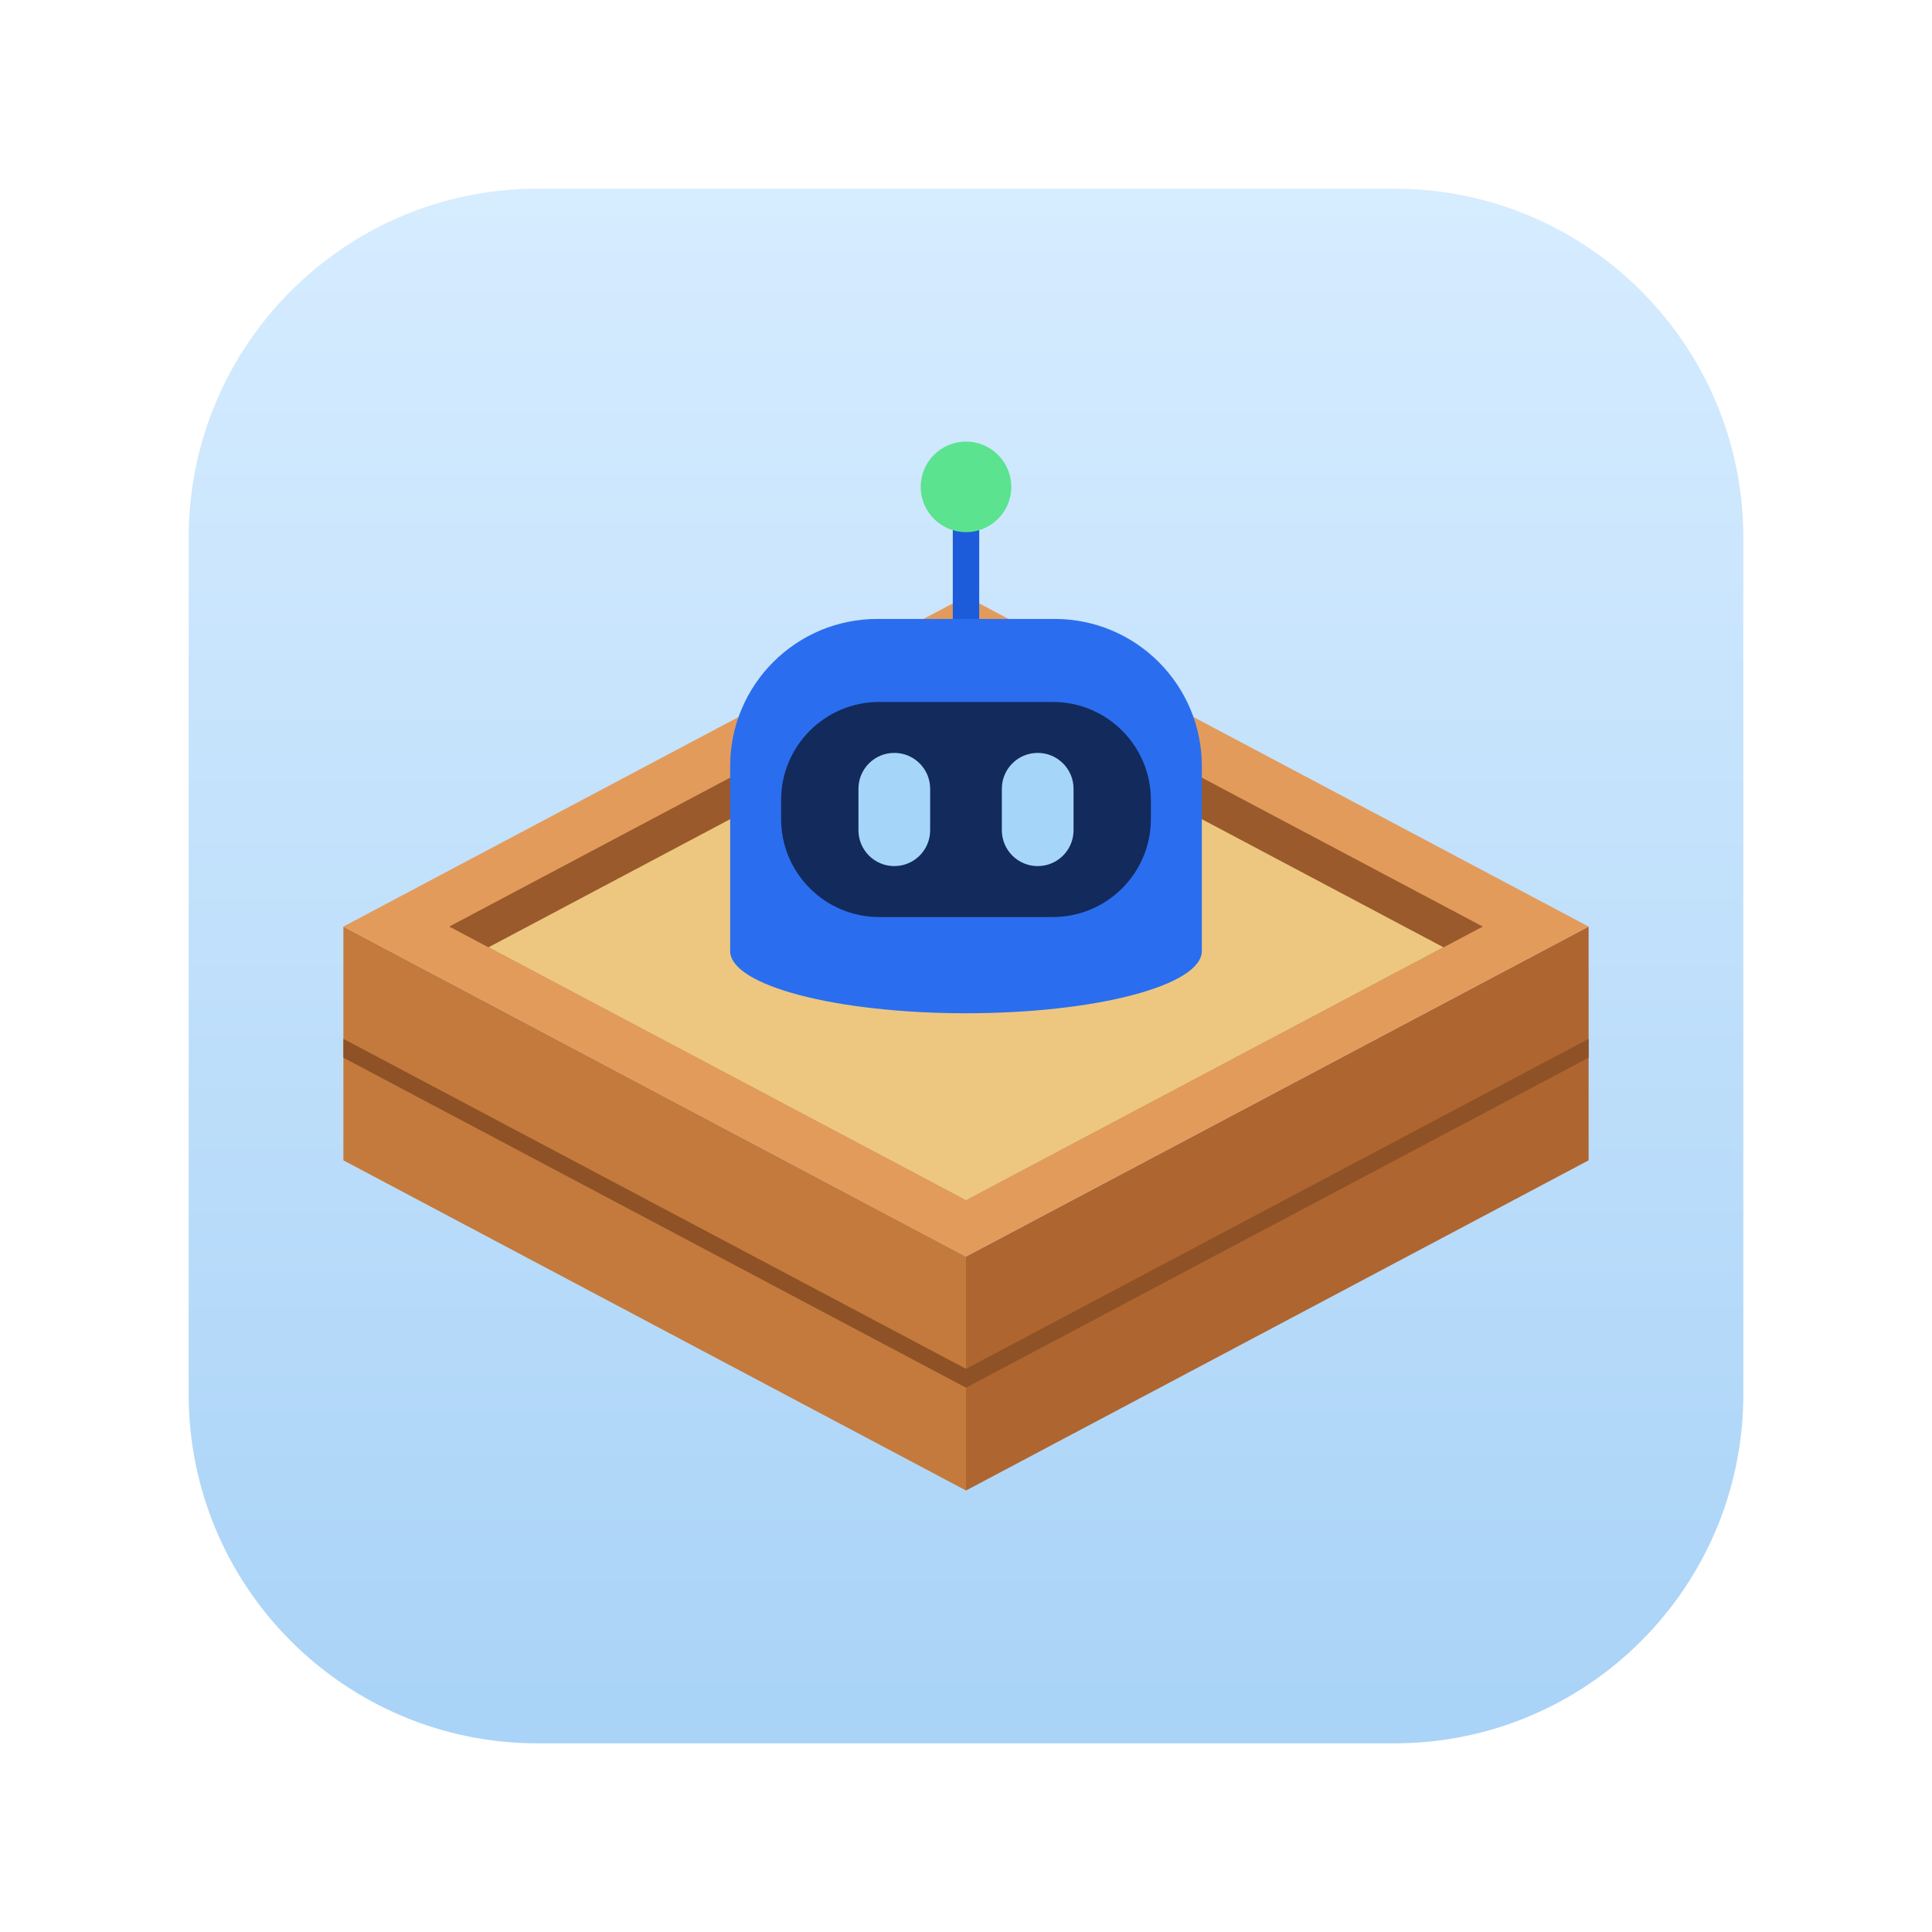
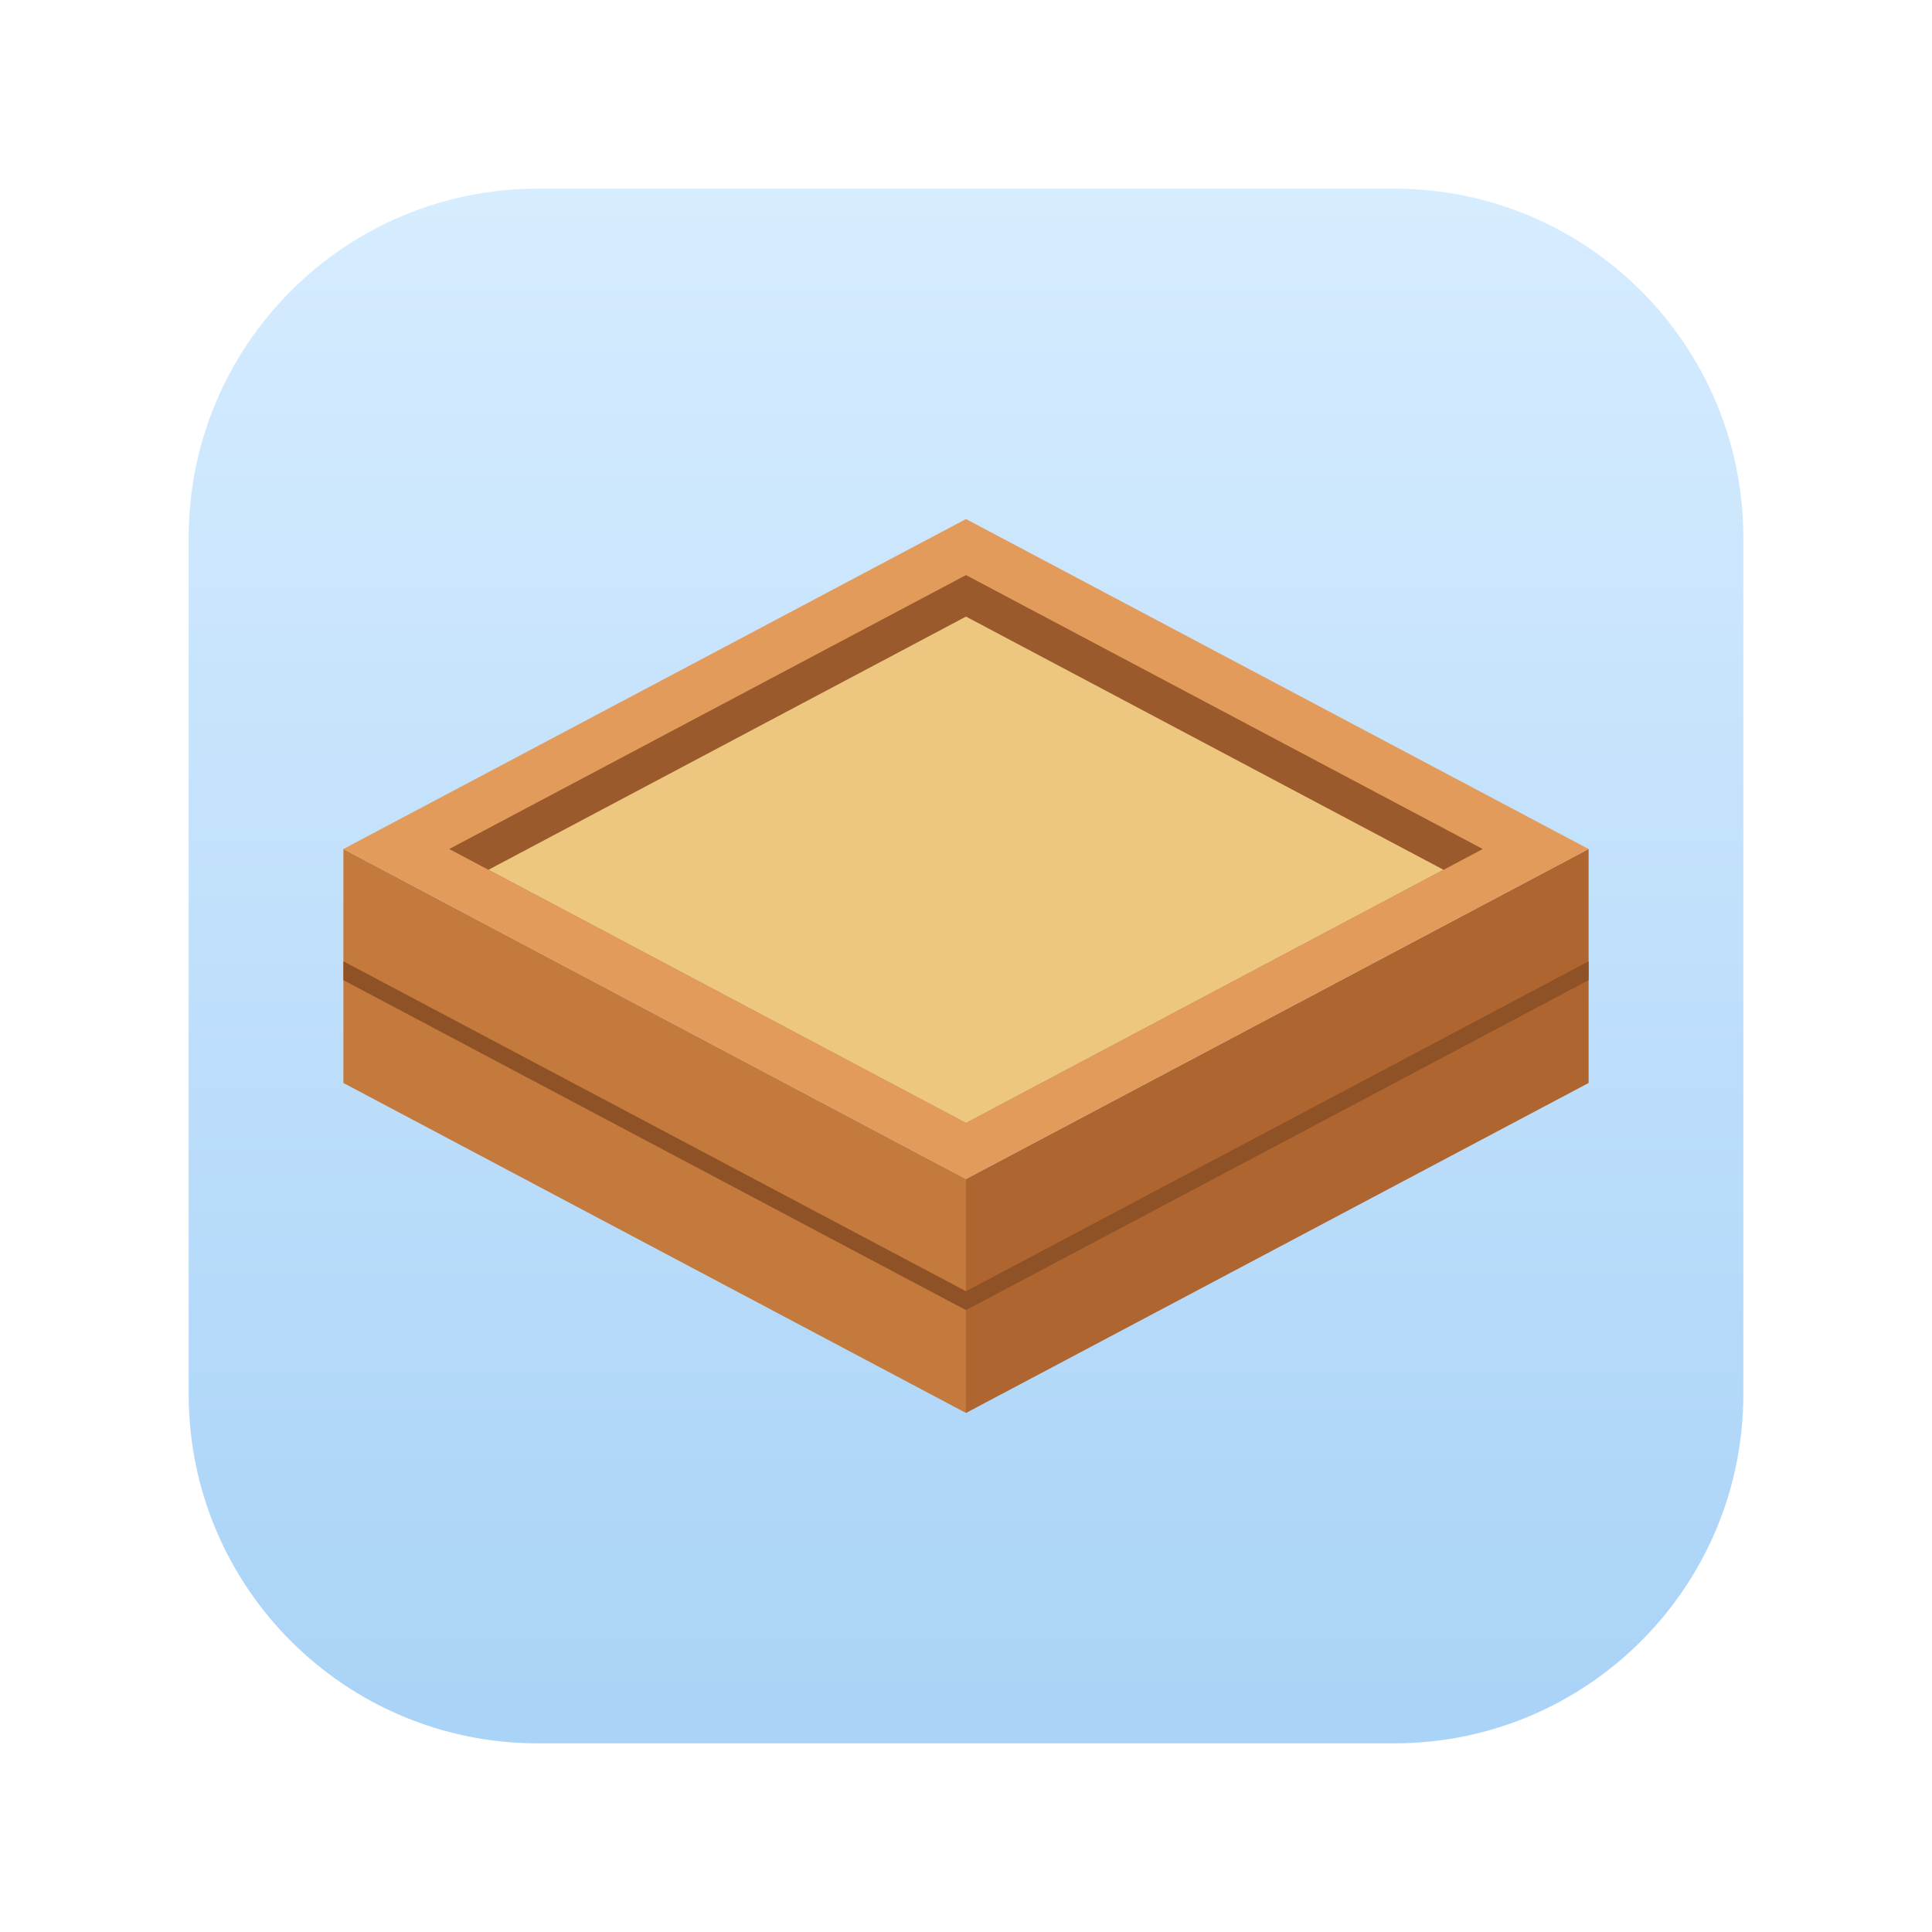
<svg xmlns="http://www.w3.org/2000/svg" viewBox="0 0 1024 1024">
  <defs>
    <linearGradient id="fill" x1="0" y1="0" x2="0" y2="1">
      <stop offset="0" stop-color="#D6ECFF" />
      <stop offset="1" stop-color="#A9D3F7" />
    </linearGradient>
    <clipPath id="shape">
      <rect x="100" y="100" width="824" height="824" rx="185" />
    </clipPath>
  </defs>
  <rect x="100" y="100" width="824" height="824" rx="185" fill="url(#fill)" />
  <g clip-path="url(#shape)">
    <g id="frame" transform="translate(0.0 0.0)">
-       <polygon points="182.0,491.1 512.0,666.0 512.0,790.0 182.0,615.0" fill="#C47A3C" />
-       <polygon points="512.0,666.0 842.0,491.1 842.0,615.0 512.0,790.0" fill="#AE6530" />
-       <polygon points="182.0,550.6 512.0,725.5 512.0,735.5 182.0,560.6" fill="#8F5226" />
-       <polygon points="512.0,725.5 842.0,550.6 842.0,560.6 512.0,735.5" fill="#8F5226" />
-       <polygon points="512.0,316.1 842.0,491.1 512.0,666.0 182.0,491.1" fill="#E39B5B" />
-       <polygon points="512.0,345.9 785.9,491.1 512.0,636.2 238.1,491.1" fill="#9A5A2B" />
+       <polygon points="182.0,450.0 512.0,624.9 512.0,748.9 182.0,574.0" fill="#C47A3C" />
+       <polygon points="512.0,624.9 842.0,450.0 842.0,574.0 512.0,748.9" fill="#AE6530" />
+       <polygon points="182.0,509.5 512.0,684.4 512.0,694.4 182.0,519.5" fill="#8F5226" />
+       <polygon points="512.0,684.4 842.0,509.5 842.0,519.5 512.0,694.4" fill="#8F5226" />
+       <polygon points="512.0,275.1 842.0,450.0 512.0,624.9 182.0,450.0" fill="#E39B5B" />
+       <polygon points="512.0,304.8 785.9,450.0 512.0,595.2 238.1,450.0" fill="#9A5A2B" />
    </g>
    <g id="sand" transform="translate(0.0 0.0)">
-       <polygon points="512.0,367.9 765.1,502.1 512.0,636.2 258.9,502.1" fill="#EDC77F" />
-     </g>
-     <g id="agent" transform="translate(0.0 0.0)">
-       <rect x="505" y="258.05" width="14" height="80" rx="7" fill="#1C5CDB" />
-       <circle cx="512" cy="258.05" r="24" fill="#5BE38F" />
-       <path d="M387,504.05 V406.05 A78,78 0 0 1 465,328.05 H559 A78,78 0 0 1 637,406.05 V504.05 A125,33 0 0 1 387,504.05 Z" fill="#2A6EEF" />
-       <rect x="414" y="372.05" width="196" height="114" rx="52" fill="#132A5C" />
-       <rect x="455" y="399.05" width="38" height="60" rx="19" fill="#A6D5FA" />
-       <rect x="531" y="399.05" width="38" height="60" rx="19" fill="#A6D5FA" />
+       <polygon points="512.0,326.8 765.1,461.0 512.0,595.2 258.9,461.0" fill="#EDC77F" />
    </g>
  </g>
</svg>
